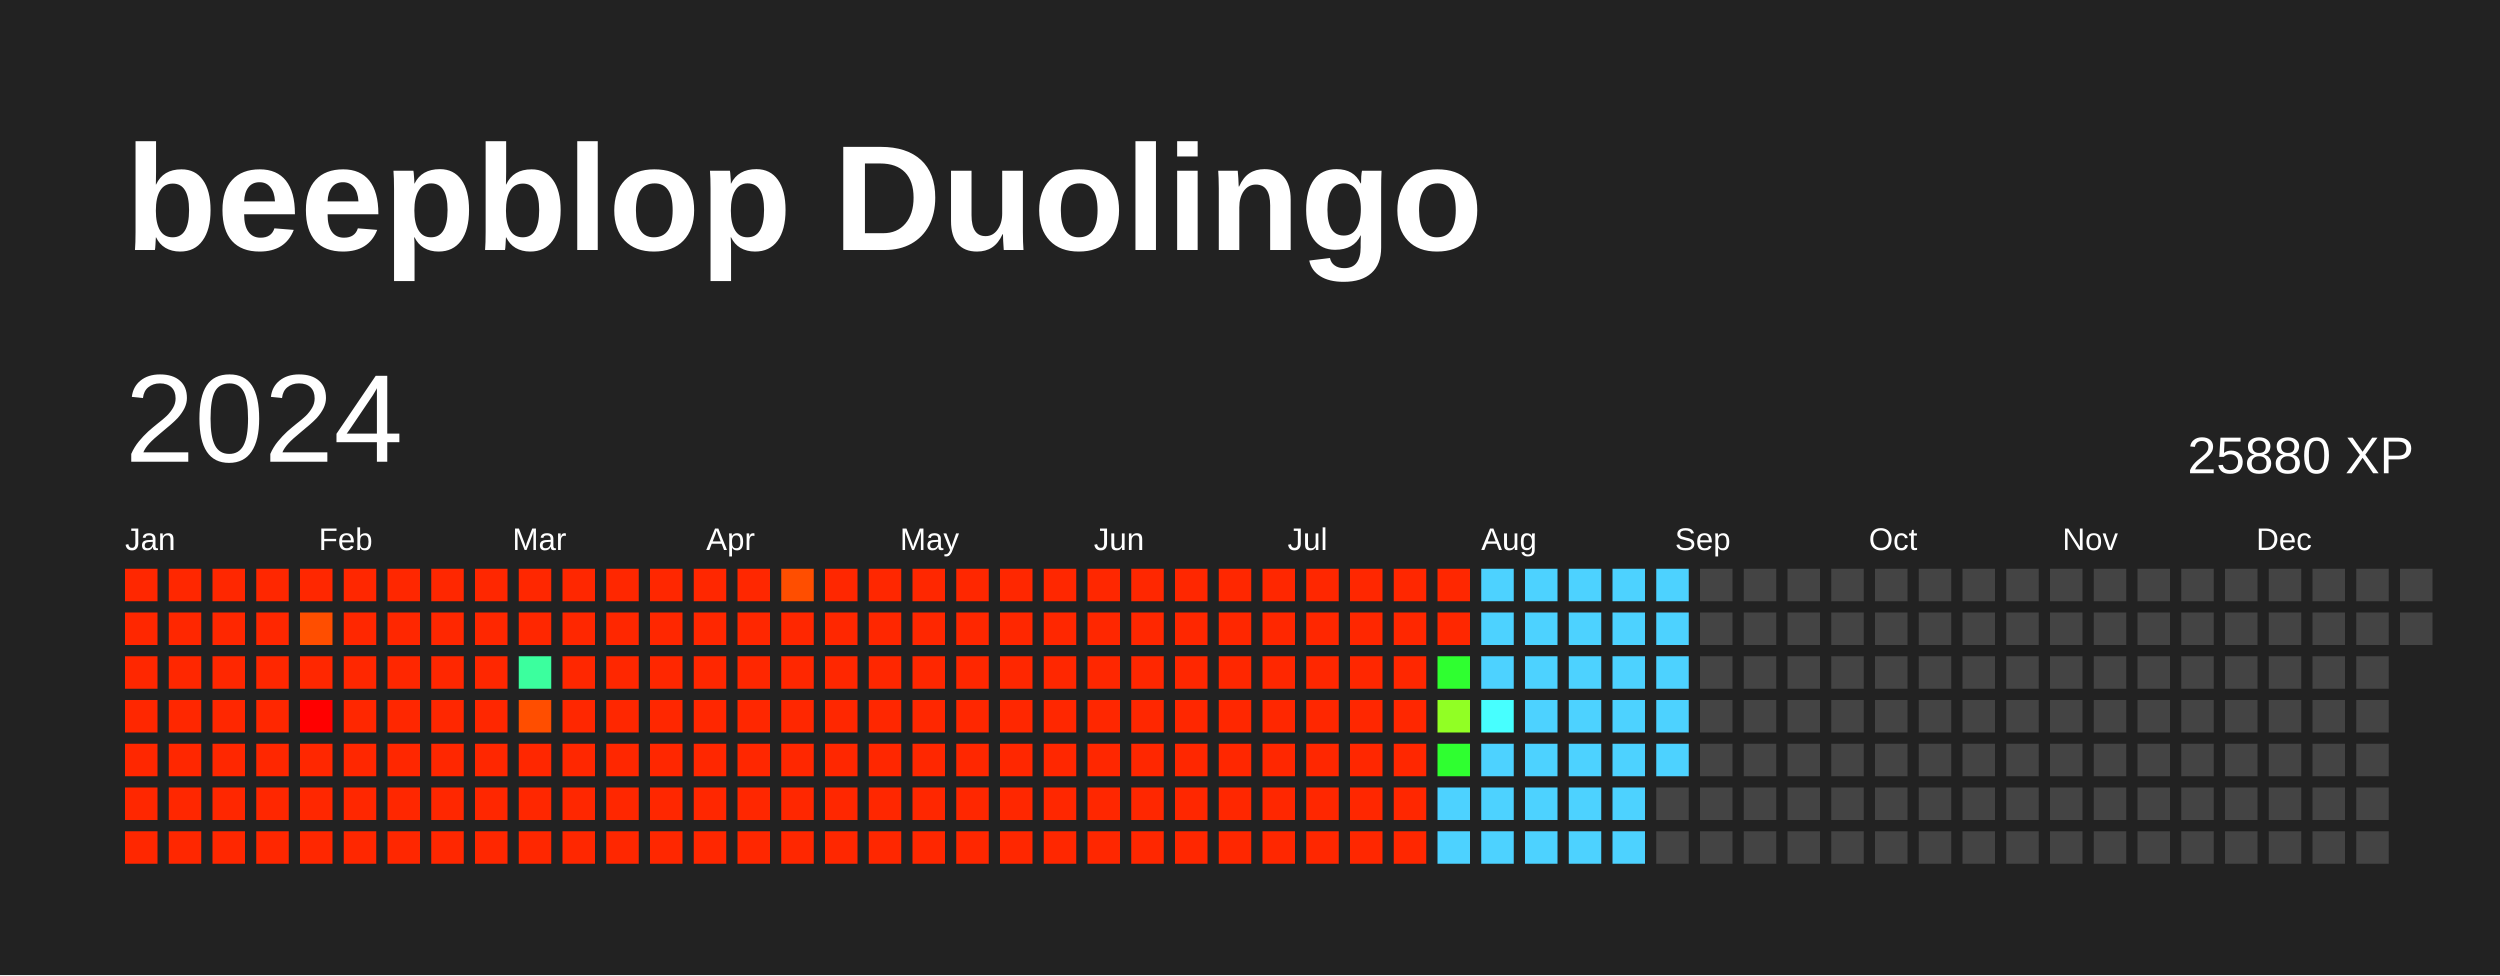
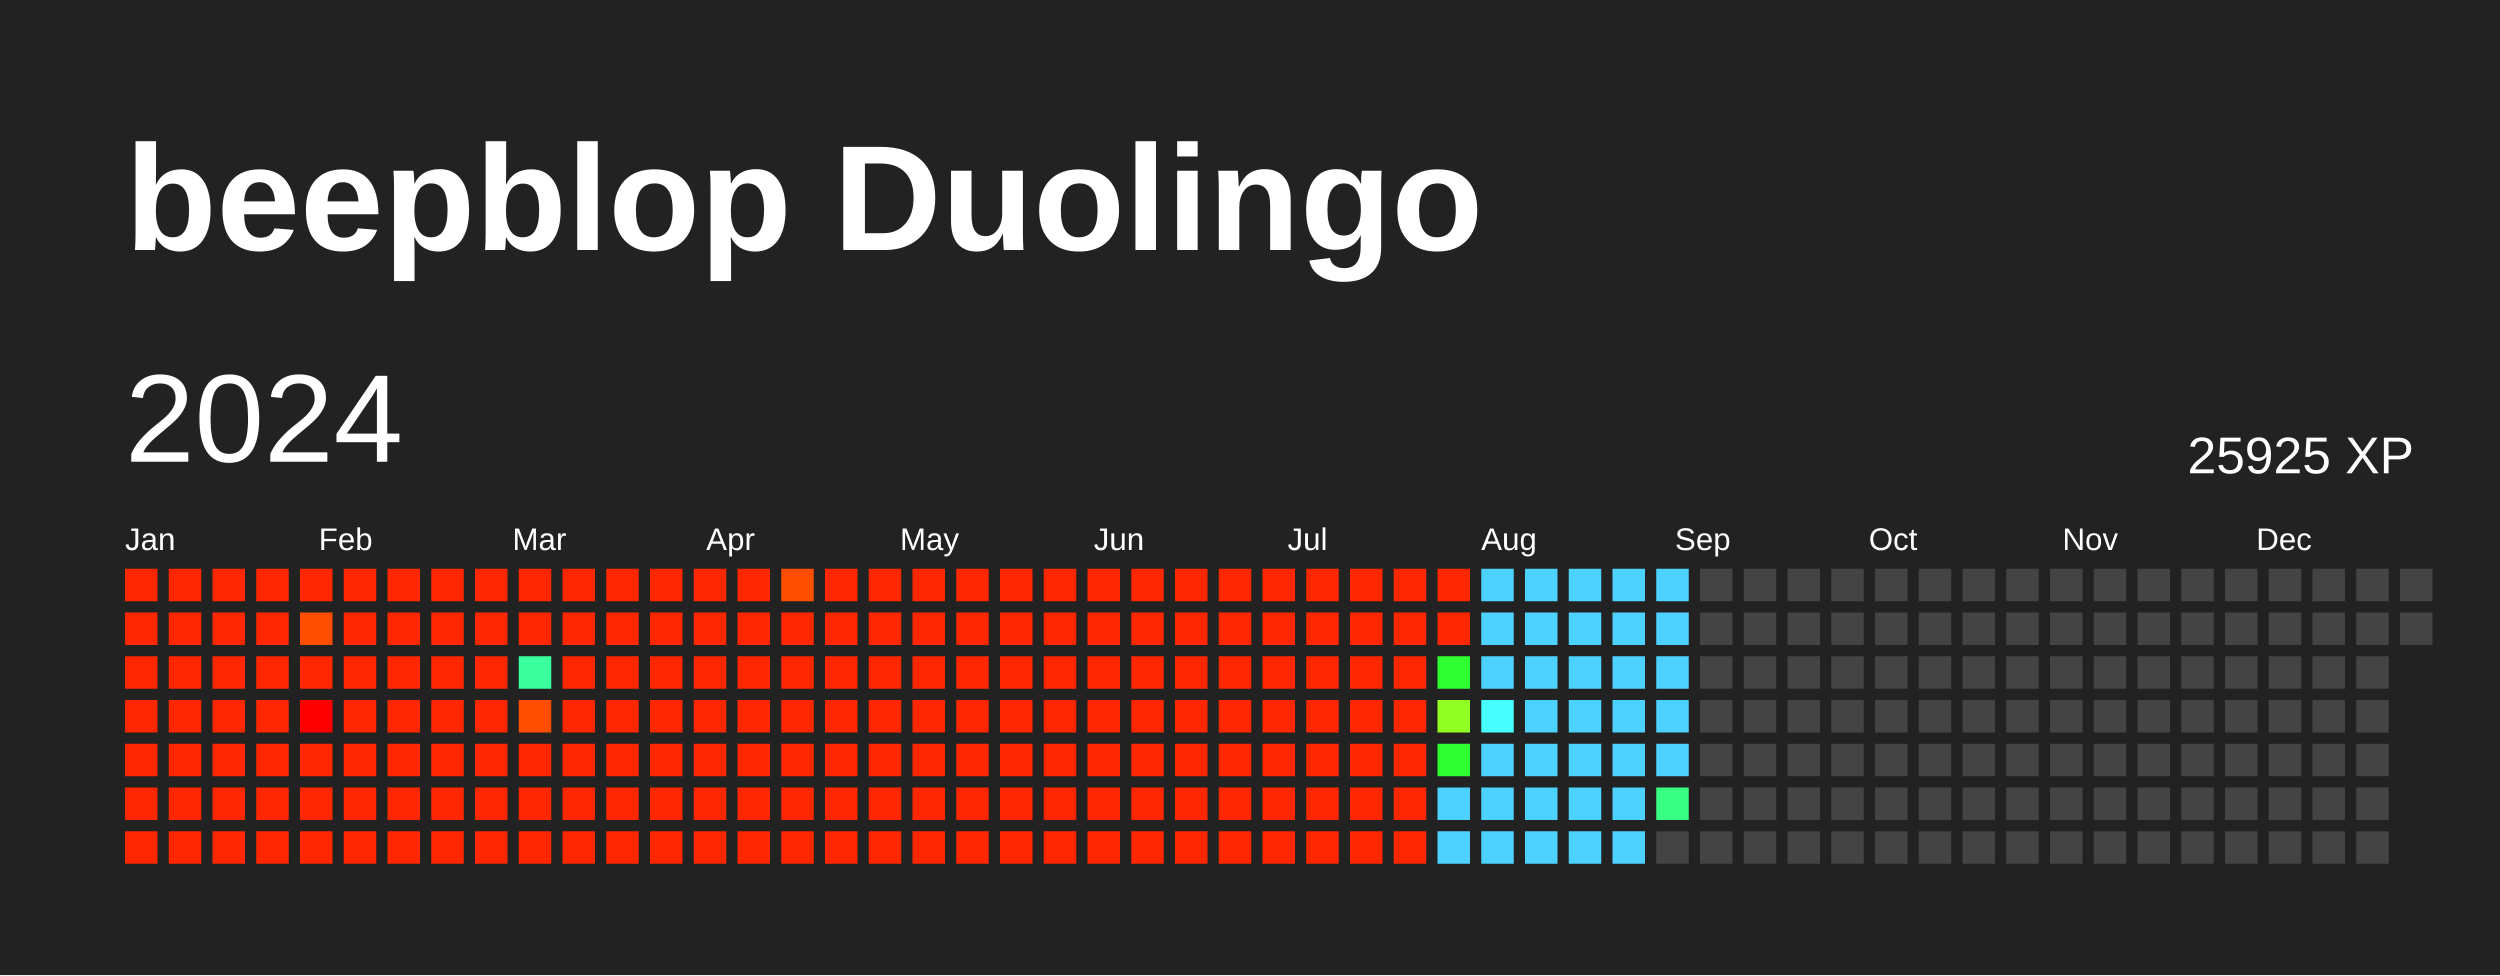
<svg xmlns="http://www.w3.org/2000/svg" baseProfile="full" height="78mm" version="1.1" viewBox="0,0,200,78" width="200mm">
  <defs />
  <rect fill="#222222" height="78" width="200" x="0" y="0" />
  <text fill="#FFFFFF" style="font-size:12px; font-family:Arial; font-weight:bold;" x="10" y="20">beepblop Duolingo</text>
  <text dominant-baseline="hanging" fill="#FFFFFF" style="font-size:10.0px; font-family:Arial;" x="10" y="30">2024</text>
-   <text dominant-baseline="hanging" fill="#FFFFFF" style="font-size:4.125px; font-family:Arial;" x="175" y="35">25880 XP</text>
+   <text dominant-baseline="hanging" fill="#FFFFFF" style="font-size:4.125px; font-family:Arial;" x="175" y="35">25925 XP</text>
  <text fill="#FFFFFF" style="font-size:2.5px; font-family:Arial" x="10.0" y="44">Jan</text>
  <text fill="#FFFFFF" style="font-size:2.5px; font-family:Arial" x="25.5" y="44">Feb</text>
  <text fill="#FFFFFF" style="font-size:2.5px; font-family:Arial" x="41.0" y="44">Mar</text>
  <text fill="#FFFFFF" style="font-size:2.5px; font-family:Arial" x="56.5" y="44">Apr</text>
  <text fill="#FFFFFF" style="font-size:2.5px; font-family:Arial" x="72.0" y="44">May</text>
  <text fill="#FFFFFF" style="font-size:2.5px; font-family:Arial" x="87.5" y="44">Jun</text>
  <text fill="#FFFFFF" style="font-size:2.5px; font-family:Arial" x="103.0" y="44">Jul</text>
  <text fill="#FFFFFF" style="font-size:2.5px; font-family:Arial" x="118.5" y="44">Aug</text>
  <text fill="#FFFFFF" style="font-size:2.5px; font-family:Arial" x="134.0" y="44">Sep</text>
  <text fill="#FFFFFF" style="font-size:2.5px; font-family:Arial" x="149.5" y="44">Oct</text>
  <text fill="#FFFFFF" style="font-size:2.5px; font-family:Arial" x="165.0" y="44">Nov</text>
  <text fill="#FFFFFF" style="font-size:2.5px; font-family:Arial" x="180.5" y="44">Dec</text>
  <rect fill="#ff2700" height="2.6" width="2.6" x="10.0" y="45.5" />
  <rect fill="#ff2700" height="2.6" width="2.6" x="10.0" y="49.0" />
  <rect fill="#ff2700" height="2.6" width="2.6" x="10.0" y="52.5" />
  <rect fill="#ff2700" height="2.6" width="2.6" x="10.0" y="56.0" />
  <rect fill="#ff2700" height="2.6" width="2.6" x="10.0" y="59.5" />
  <rect fill="#ff2700" height="2.6" width="2.6" x="10.0" y="63.0" />
  <rect fill="#ff2700" height="2.6" width="2.6" x="10.0" y="66.5" />
  <rect fill="#ff2700" height="2.6" width="2.6" x="13.5" y="45.5" />
  <rect fill="#ff2700" height="2.6" width="2.6" x="13.5" y="49.0" />
  <rect fill="#ff2700" height="2.6" width="2.6" x="13.5" y="52.5" />
  <rect fill="#ff2700" height="2.6" width="2.6" x="13.5" y="56.0" />
  <rect fill="#ff2700" height="2.6" width="2.6" x="13.5" y="59.5" />
  <rect fill="#ff2700" height="2.6" width="2.6" x="13.5" y="63.0" />
  <rect fill="#ff2700" height="2.6" width="2.6" x="13.5" y="66.5" />
  <rect fill="#ff2700" height="2.6" width="2.6" x="17.0" y="45.5" />
  <rect fill="#ff2700" height="2.6" width="2.6" x="17.0" y="49.0" />
  <rect fill="#ff2700" height="2.6" width="2.6" x="17.0" y="52.5" />
  <rect fill="#ff2700" height="2.6" width="2.6" x="17.0" y="56.0" />
  <rect fill="#ff2700" height="2.6" width="2.6" x="17.0" y="59.5" />
  <rect fill="#ff2700" height="2.6" width="2.6" x="17.0" y="63.0" />
  <rect fill="#ff2700" height="2.6" width="2.6" x="17.0" y="66.5" />
  <rect fill="#ff2700" height="2.6" width="2.6" x="20.5" y="45.5" />
  <rect fill="#ff2700" height="2.6" width="2.6" x="20.5" y="49.0" />
  <rect fill="#ff2700" height="2.6" width="2.6" x="20.5" y="52.5" />
  <rect fill="#ff2700" height="2.6" width="2.6" x="20.5" y="56.0" />
  <rect fill="#ff2700" height="2.6" width="2.6" x="20.5" y="59.5" />
  <rect fill="#ff2700" height="2.6" width="2.6" x="20.5" y="63.0" />
  <rect fill="#ff2700" height="2.6" width="2.6" x="20.5" y="66.5" />
  <rect fill="#ff2700" height="2.6" width="2.6" x="24.0" y="45.5" />
  <rect fill="#ff4e00" height="2.6" width="2.6" x="24.0" y="49.0" />
  <rect fill="#ff2700" height="2.6" width="2.6" x="24.0" y="52.5" />
  <rect fill="red" height="2.6" width="2.6" x="24.0" y="56.0" />
  <rect fill="#ff2700" height="2.6" width="2.6" x="24.0" y="59.5" />
  <rect fill="#ff2700" height="2.6" width="2.6" x="24.0" y="63.0" />
  <rect fill="#ff2700" height="2.6" width="2.6" x="24.0" y="66.5" />
  <rect fill="#ff2700" height="2.6" width="2.6" x="27.5" y="45.5" />
  <rect fill="#ff2700" height="2.6" width="2.6" x="27.5" y="49.0" />
  <rect fill="#ff2700" height="2.6" width="2.6" x="27.5" y="52.5" />
  <rect fill="#ff2700" height="2.6" width="2.6" x="27.5" y="56.0" />
  <rect fill="#ff2700" height="2.6" width="2.6" x="27.5" y="59.5" />
  <rect fill="#ff2700" height="2.6" width="2.6" x="27.5" y="63.0" />
  <rect fill="#ff2700" height="2.6" width="2.6" x="27.5" y="66.5" />
  <rect fill="#ff2700" height="2.6" width="2.6" x="31.0" y="45.5" />
  <rect fill="#ff2700" height="2.6" width="2.6" x="31.0" y="49.0" />
  <rect fill="#ff2700" height="2.6" width="2.6" x="31.0" y="52.5" />
  <rect fill="#ff2700" height="2.6" width="2.6" x="31.0" y="56.0" />
  <rect fill="#ff2700" height="2.6" width="2.6" x="31.0" y="59.5" />
  <rect fill="#ff2700" height="2.6" width="2.6" x="31.0" y="63.0" />
  <rect fill="#ff2700" height="2.6" width="2.6" x="31.0" y="66.5" />
  <rect fill="#ff2700" height="2.6" width="2.6" x="34.5" y="45.5" />
  <rect fill="#ff2700" height="2.6" width="2.6" x="34.5" y="49.0" />
  <rect fill="#ff2700" height="2.6" width="2.6" x="34.5" y="52.5" />
  <rect fill="#ff2700" height="2.6" width="2.6" x="34.5" y="56.0" />
  <rect fill="#ff2700" height="2.6" width="2.6" x="34.5" y="59.5" />
  <rect fill="#ff2700" height="2.6" width="2.6" x="34.5" y="63.0" />
  <rect fill="#ff2700" height="2.6" width="2.6" x="34.5" y="66.5" />
  <rect fill="#ff2700" height="2.6" width="2.6" x="38.0" y="45.5" />
  <rect fill="#ff2700" height="2.6" width="2.6" x="38.0" y="49.0" />
  <rect fill="#ff2700" height="2.6" width="2.6" x="38.0" y="52.5" />
  <rect fill="#ff2700" height="2.6" width="2.6" x="38.0" y="56.0" />
  <rect fill="#ff2700" height="2.6" width="2.6" x="38.0" y="59.5" />
  <rect fill="#ff2700" height="2.6" width="2.6" x="38.0" y="63.0" />
  <rect fill="#ff2700" height="2.6" width="2.6" x="38.0" y="66.5" />
  <rect fill="#ff2700" height="2.6" width="2.6" x="41.5" y="45.5" />
  <rect fill="#ff2700" height="2.6" width="2.6" x="41.5" y="49.0" />
  <rect fill="#3bff9e" height="2.6" width="2.6" x="41.5" y="52.5" />
  <rect fill="#ff4e00" height="2.6" width="2.6" x="41.5" y="56.0" />
  <rect fill="#ff2700" height="2.6" width="2.6" x="41.5" y="59.5" />
  <rect fill="#ff2700" height="2.6" width="2.6" x="41.5" y="63.0" />
  <rect fill="#ff2700" height="2.6" width="2.6" x="41.5" y="66.5" />
  <rect fill="#ff2700" height="2.6" width="2.6" x="45.0" y="45.5" />
  <rect fill="#ff2700" height="2.6" width="2.6" x="45.0" y="49.0" />
  <rect fill="#ff2700" height="2.6" width="2.6" x="45.0" y="52.5" />
  <rect fill="#ff2700" height="2.6" width="2.6" x="45.0" y="56.0" />
  <rect fill="#ff2700" height="2.6" width="2.6" x="45.0" y="59.5" />
  <rect fill="#ff2700" height="2.6" width="2.6" x="45.0" y="63.0" />
  <rect fill="#ff2700" height="2.6" width="2.6" x="45.0" y="66.5" />
  <rect fill="#ff2700" height="2.6" width="2.6" x="48.5" y="45.5" />
  <rect fill="#ff2700" height="2.6" width="2.6" x="48.5" y="49.0" />
  <rect fill="#ff2700" height="2.6" width="2.6" x="48.5" y="52.5" />
  <rect fill="#ff2700" height="2.6" width="2.6" x="48.5" y="56.0" />
  <rect fill="#ff2700" height="2.6" width="2.6" x="48.5" y="59.5" />
  <rect fill="#ff2700" height="2.6" width="2.6" x="48.5" y="63.0" />
  <rect fill="#ff2700" height="2.6" width="2.6" x="48.5" y="66.5" />
  <rect fill="#ff2700" height="2.6" width="2.6" x="52.0" y="45.5" />
  <rect fill="#ff2700" height="2.6" width="2.6" x="52.0" y="49.0" />
  <rect fill="#ff2700" height="2.6" width="2.6" x="52.0" y="52.5" />
  <rect fill="#ff2700" height="2.6" width="2.6" x="52.0" y="56.0" />
  <rect fill="#ff2700" height="2.6" width="2.6" x="52.0" y="59.5" />
  <rect fill="#ff2700" height="2.6" width="2.6" x="52.0" y="63.0" />
  <rect fill="#ff2700" height="2.6" width="2.6" x="52.0" y="66.5" />
  <rect fill="#ff2700" height="2.6" width="2.6" x="55.5" y="45.5" />
  <rect fill="#ff2700" height="2.6" width="2.6" x="55.5" y="49.0" />
  <rect fill="#ff2700" height="2.6" width="2.6" x="55.5" y="52.5" />
  <rect fill="#ff2700" height="2.6" width="2.6" x="55.5" y="56.0" />
  <rect fill="#ff2700" height="2.6" width="2.6" x="55.5" y="59.5" />
  <rect fill="#ff2700" height="2.6" width="2.6" x="55.5" y="63.0" />
  <rect fill="#ff2700" height="2.6" width="2.6" x="55.5" y="66.5" />
  <rect fill="#ff2700" height="2.6" width="2.6" x="59.0" y="45.5" />
  <rect fill="#ff2700" height="2.6" width="2.6" x="59.0" y="49.0" />
  <rect fill="#ff2700" height="2.6" width="2.6" x="59.0" y="52.5" />
  <rect fill="#ff2700" height="2.6" width="2.6" x="59.0" y="56.0" />
  <rect fill="#ff2700" height="2.6" width="2.6" x="59.0" y="59.5" />
  <rect fill="#ff2700" height="2.6" width="2.6" x="59.0" y="63.0" />
  <rect fill="#ff2700" height="2.6" width="2.6" x="59.0" y="66.5" />
  <rect fill="#ff4e00" height="2.6" width="2.6" x="62.5" y="45.5" />
  <rect fill="#ff2700" height="2.6" width="2.6" x="62.5" y="49.0" />
  <rect fill="#ff2700" height="2.6" width="2.6" x="62.5" y="52.5" />
  <rect fill="#ff2700" height="2.6" width="2.6" x="62.5" y="56.0" />
  <rect fill="#ff2700" height="2.6" width="2.6" x="62.5" y="59.5" />
  <rect fill="#ff2700" height="2.6" width="2.6" x="62.5" y="63.0" />
  <rect fill="#ff2700" height="2.6" width="2.6" x="62.5" y="66.5" />
  <rect fill="#ff2700" height="2.6" width="2.6" x="66.0" y="45.5" />
  <rect fill="#ff2700" height="2.6" width="2.6" x="66.0" y="49.0" />
  <rect fill="#ff2700" height="2.6" width="2.6" x="66.0" y="52.5" />
  <rect fill="#ff2700" height="2.6" width="2.6" x="66.0" y="56.0" />
  <rect fill="#ff2700" height="2.6" width="2.6" x="66.0" y="59.5" />
  <rect fill="#ff2700" height="2.6" width="2.6" x="66.0" y="63.0" />
  <rect fill="#ff2700" height="2.6" width="2.6" x="66.0" y="66.5" />
  <rect fill="#ff2700" height="2.6" width="2.6" x="69.5" y="45.5" />
  <rect fill="#ff2700" height="2.6" width="2.6" x="69.5" y="49.0" />
  <rect fill="#ff2700" height="2.6" width="2.6" x="69.5" y="52.5" />
  <rect fill="#ff2700" height="2.6" width="2.6" x="69.5" y="56.0" />
  <rect fill="#ff2700" height="2.6" width="2.6" x="69.5" y="59.5" />
  <rect fill="#ff2700" height="2.6" width="2.6" x="69.5" y="63.0" />
  <rect fill="#ff2700" height="2.6" width="2.6" x="69.5" y="66.5" />
  <rect fill="#ff2700" height="2.6" width="2.6" x="73.0" y="45.5" />
  <rect fill="#ff2700" height="2.6" width="2.6" x="73.0" y="49.0" />
  <rect fill="#ff2700" height="2.6" width="2.6" x="73.0" y="52.5" />
  <rect fill="#ff2700" height="2.6" width="2.6" x="73.0" y="56.0" />
  <rect fill="#ff2700" height="2.6" width="2.6" x="73.0" y="59.5" />
  <rect fill="#ff2700" height="2.6" width="2.6" x="73.0" y="63.0" />
  <rect fill="#ff2700" height="2.6" width="2.6" x="73.0" y="66.5" />
  <rect fill="#ff2700" height="2.6" width="2.6" x="76.5" y="45.5" />
  <rect fill="#ff2700" height="2.6" width="2.6" x="76.5" y="49.0" />
  <rect fill="#ff2700" height="2.6" width="2.6" x="76.5" y="52.5" />
  <rect fill="#ff2700" height="2.6" width="2.6" x="76.5" y="56.0" />
  <rect fill="#ff2700" height="2.6" width="2.6" x="76.5" y="59.5" />
  <rect fill="#ff2700" height="2.6" width="2.6" x="76.5" y="63.0" />
  <rect fill="#ff2700" height="2.6" width="2.6" x="76.5" y="66.5" />
  <rect fill="#ff2700" height="2.6" width="2.6" x="80.0" y="45.5" />
  <rect fill="#ff2700" height="2.6" width="2.6" x="80.0" y="49.0" />
  <rect fill="#ff2700" height="2.6" width="2.6" x="80.0" y="52.5" />
  <rect fill="#ff2700" height="2.6" width="2.6" x="80.0" y="56.0" />
  <rect fill="#ff2700" height="2.6" width="2.6" x="80.0" y="59.5" />
  <rect fill="#ff2700" height="2.6" width="2.6" x="80.0" y="63.0" />
  <rect fill="#ff2700" height="2.6" width="2.6" x="80.0" y="66.5" />
  <rect fill="#ff2700" height="2.6" width="2.6" x="83.5" y="45.5" />
  <rect fill="#ff2700" height="2.6" width="2.6" x="83.5" y="49.0" />
  <rect fill="#ff2700" height="2.6" width="2.6" x="83.5" y="52.5" />
  <rect fill="#ff2700" height="2.6" width="2.6" x="83.5" y="56.0" />
  <rect fill="#ff2700" height="2.6" width="2.6" x="83.5" y="59.5" />
  <rect fill="#ff2700" height="2.6" width="2.6" x="83.5" y="63.0" />
  <rect fill="#ff2700" height="2.6" width="2.6" x="83.5" y="66.5" />
  <rect fill="#ff2700" height="2.6" width="2.6" x="87.0" y="45.5" />
  <rect fill="#ff2700" height="2.6" width="2.6" x="87.0" y="49.0" />
  <rect fill="#ff2700" height="2.6" width="2.6" x="87.0" y="52.5" />
  <rect fill="#ff2700" height="2.6" width="2.6" x="87.0" y="56.0" />
  <rect fill="#ff2700" height="2.6" width="2.6" x="87.0" y="59.5" />
  <rect fill="#ff2700" height="2.6" width="2.6" x="87.0" y="63.0" />
  <rect fill="#ff2700" height="2.6" width="2.6" x="87.0" y="66.5" />
  <rect fill="#ff2700" height="2.6" width="2.6" x="90.5" y="45.5" />
  <rect fill="#ff2700" height="2.6" width="2.6" x="90.5" y="49.0" />
  <rect fill="#ff2700" height="2.6" width="2.6" x="90.5" y="52.5" />
  <rect fill="#ff2700" height="2.6" width="2.6" x="90.5" y="56.0" />
  <rect fill="#ff2700" height="2.6" width="2.6" x="90.5" y="59.5" />
  <rect fill="#ff2700" height="2.6" width="2.6" x="90.5" y="63.0" />
  <rect fill="#ff2700" height="2.6" width="2.6" x="90.5" y="66.5" />
  <rect fill="#ff2700" height="2.6" width="2.6" x="94.0" y="45.5" />
  <rect fill="#ff2700" height="2.6" width="2.6" x="94.0" y="49.0" />
  <rect fill="#ff2700" height="2.6" width="2.6" x="94.0" y="52.5" />
  <rect fill="#ff2700" height="2.6" width="2.6" x="94.0" y="56.0" />
  <rect fill="#ff2700" height="2.6" width="2.6" x="94.0" y="59.5" />
  <rect fill="#ff2700" height="2.6" width="2.6" x="94.0" y="63.0" />
  <rect fill="#ff2700" height="2.6" width="2.6" x="94.0" y="66.5" />
  <rect fill="#ff2700" height="2.6" width="2.6" x="97.5" y="45.5" />
  <rect fill="#ff2700" height="2.6" width="2.6" x="97.5" y="49.0" />
  <rect fill="#ff2700" height="2.6" width="2.6" x="97.5" y="52.5" />
  <rect fill="#ff2700" height="2.6" width="2.6" x="97.5" y="56.0" />
  <rect fill="#ff2700" height="2.6" width="2.6" x="97.5" y="59.5" />
  <rect fill="#ff2700" height="2.6" width="2.6" x="97.5" y="63.0" />
  <rect fill="#ff2700" height="2.6" width="2.6" x="97.5" y="66.5" />
  <rect fill="#ff2700" height="2.6" width="2.6" x="101.0" y="45.5" />
  <rect fill="#ff2700" height="2.6" width="2.6" x="101.0" y="49.0" />
  <rect fill="#ff2700" height="2.6" width="2.6" x="101.0" y="52.5" />
  <rect fill="#ff2700" height="2.6" width="2.6" x="101.0" y="56.0" />
  <rect fill="#ff2700" height="2.6" width="2.6" x="101.0" y="59.5" />
  <rect fill="#ff2700" height="2.6" width="2.6" x="101.0" y="63.0" />
  <rect fill="#ff2700" height="2.6" width="2.6" x="101.0" y="66.5" />
  <rect fill="#ff2700" height="2.6" width="2.6" x="104.5" y="45.5" />
  <rect fill="#ff2700" height="2.6" width="2.6" x="104.5" y="49.0" />
  <rect fill="#ff2700" height="2.6" width="2.6" x="104.5" y="52.5" />
  <rect fill="#ff2700" height="2.6" width="2.6" x="104.5" y="56.0" />
  <rect fill="#ff2700" height="2.6" width="2.6" x="104.5" y="59.5" />
  <rect fill="#ff2700" height="2.6" width="2.6" x="104.5" y="63.0" />
  <rect fill="#ff2700" height="2.6" width="2.6" x="104.5" y="66.5" />
  <rect fill="#ff2700" height="2.6" width="2.6" x="108.0" y="45.5" />
  <rect fill="#ff2700" height="2.6" width="2.6" x="108.0" y="49.0" />
  <rect fill="#ff2700" height="2.6" width="2.6" x="108.0" y="52.5" />
  <rect fill="#ff2700" height="2.6" width="2.6" x="108.0" y="56.0" />
  <rect fill="#ff2700" height="2.6" width="2.6" x="108.0" y="59.5" />
  <rect fill="#ff2700" height="2.6" width="2.6" x="108.0" y="63.0" />
  <rect fill="#ff2700" height="2.6" width="2.6" x="108.0" y="66.5" />
  <rect fill="#ff2700" height="2.6" width="2.6" x="111.5" y="45.5" />
  <rect fill="#ff2700" height="2.6" width="2.6" x="111.5" y="49.0" />
  <rect fill="#ff2700" height="2.6" width="2.6" x="111.5" y="52.5" />
  <rect fill="#ff2700" height="2.6" width="2.6" x="111.5" y="56.0" />
  <rect fill="#ff2700" height="2.6" width="2.6" x="111.5" y="59.5" />
  <rect fill="#ff2700" height="2.6" width="2.6" x="111.5" y="63.0" />
  <rect fill="#ff2700" height="2.6" width="2.6" x="111.5" y="66.5" />
  <rect fill="#ff2700" height="2.6" width="2.6" x="115.0" y="45.5" />
  <rect fill="#ff2700" height="2.6" width="2.6" x="115.0" y="49.0" />
  <rect fill="#2fff30" height="2.6" width="2.6" x="115.0" y="52.5" />
  <rect fill="#91ff24" height="2.6" width="2.6" x="115.0" y="56.0" />
  <rect fill="#2fff30" height="2.6" width="2.6" x="115.0" y="59.5" />
  <rect fill="#4dd2ff" height="2.6" width="2.6" x="115.0" y="63.0" />
  <rect fill="#4dd2ff" height="2.6" width="2.6" x="115.0" y="66.5" />
  <rect fill="#4dd2ff" height="2.6" width="2.6" x="118.5" y="45.5" />
  <rect fill="#4dd2ff" height="2.6" width="2.6" x="118.5" y="49.0" />
  <rect fill="#4dd2ff" height="2.6" width="2.6" x="118.5" y="52.5" />
  <rect fill="#47ffff" height="2.6" width="2.6" x="118.5" y="56.0" />
  <rect fill="#4dd2ff" height="2.6" width="2.6" x="118.5" y="59.5" />
  <rect fill="#4dd2ff" height="2.6" width="2.6" x="118.5" y="63.0" />
  <rect fill="#4dd2ff" height="2.6" width="2.6" x="118.5" y="66.5" />
  <rect fill="#4dd2ff" height="2.6" width="2.6" x="122.0" y="45.5" />
  <rect fill="#4dd2ff" height="2.6" width="2.6" x="122.0" y="49.0" />
  <rect fill="#4dd2ff" height="2.6" width="2.6" x="122.0" y="52.5" />
  <rect fill="#4dd2ff" height="2.6" width="2.6" x="122.0" y="56.0" />
  <rect fill="#4dd2ff" height="2.6" width="2.6" x="122.0" y="59.5" />
  <rect fill="#4dd2ff" height="2.6" width="2.6" x="122.0" y="63.0" />
  <rect fill="#4dd2ff" height="2.6" width="2.6" x="122.0" y="66.5" />
  <rect fill="#4dd2ff" height="2.6" width="2.6" x="125.5" y="45.5" />
  <rect fill="#4dd2ff" height="2.6" width="2.6" x="125.5" y="49.0" />
  <rect fill="#4dd2ff" height="2.6" width="2.6" x="125.5" y="52.5" />
  <rect fill="#4dd2ff" height="2.6" width="2.6" x="125.5" y="56.0" />
  <rect fill="#4dd2ff" height="2.6" width="2.6" x="125.5" y="59.5" />
  <rect fill="#4dd2ff" height="2.6" width="2.6" x="125.5" y="63.0" />
  <rect fill="#4dd2ff" height="2.6" width="2.6" x="125.5" y="66.5" />
  <rect fill="#4dd2ff" height="2.6" width="2.6" x="129.0" y="45.5" />
  <rect fill="#4dd2ff" height="2.6" width="2.6" x="129.0" y="49.0" />
  <rect fill="#4dd2ff" height="2.6" width="2.6" x="129.0" y="52.5" />
  <rect fill="#4dd2ff" height="2.6" width="2.6" x="129.0" y="56.0" />
  <rect fill="#4dd2ff" height="2.6" width="2.6" x="129.0" y="59.5" />
  <rect fill="#4dd2ff" height="2.6" width="2.6" x="129.0" y="63.0" />
  <rect fill="#4dd2ff" height="2.6" width="2.6" x="129.0" y="66.5" />
  <rect fill="#4dd2ff" height="2.6" width="2.6" x="132.5" y="45.5" />
  <rect fill="#4dd2ff" height="2.6" width="2.6" x="132.5" y="49.0" />
  <rect fill="#4dd2ff" height="2.6" width="2.6" x="132.5" y="52.5" />
  <rect fill="#4dd2ff" height="2.6" width="2.6" x="132.5" y="56.0" />
  <rect fill="#4dd2ff" height="2.6" width="2.6" x="132.5" y="59.5" />
-   <rect fill="#444444" height="2.6" width="2.6" x="132.5" y="63.0" />
+   <rect fill="#38ff83" height="2.6" width="2.6" x="132.5" y="63.0" />
  <rect fill="#444444" height="2.6" width="2.6" x="132.5" y="66.5" />
  <rect fill="#444444" height="2.6" width="2.6" x="136.0" y="45.5" />
  <rect fill="#444444" height="2.6" width="2.6" x="136.0" y="49.0" />
  <rect fill="#444444" height="2.6" width="2.6" x="136.0" y="52.5" />
  <rect fill="#444444" height="2.6" width="2.6" x="136.0" y="56.0" />
  <rect fill="#444444" height="2.6" width="2.6" x="136.0" y="59.5" />
  <rect fill="#444444" height="2.6" width="2.6" x="136.0" y="63.0" />
  <rect fill="#444444" height="2.6" width="2.6" x="136.0" y="66.5" />
  <rect fill="#444444" height="2.6" width="2.6" x="139.5" y="45.5" />
  <rect fill="#444444" height="2.6" width="2.6" x="139.5" y="49.0" />
  <rect fill="#444444" height="2.6" width="2.6" x="139.5" y="52.5" />
  <rect fill="#444444" height="2.6" width="2.6" x="139.5" y="56.0" />
  <rect fill="#444444" height="2.6" width="2.6" x="139.5" y="59.5" />
  <rect fill="#444444" height="2.6" width="2.6" x="139.5" y="63.0" />
  <rect fill="#444444" height="2.6" width="2.6" x="139.5" y="66.5" />
  <rect fill="#444444" height="2.6" width="2.6" x="143.0" y="45.5" />
  <rect fill="#444444" height="2.6" width="2.6" x="143.0" y="49.0" />
  <rect fill="#444444" height="2.6" width="2.6" x="143.0" y="52.5" />
  <rect fill="#444444" height="2.6" width="2.6" x="143.0" y="56.0" />
  <rect fill="#444444" height="2.6" width="2.6" x="143.0" y="59.5" />
  <rect fill="#444444" height="2.6" width="2.6" x="143.0" y="63.0" />
  <rect fill="#444444" height="2.6" width="2.6" x="143.0" y="66.5" />
  <rect fill="#444444" height="2.6" width="2.6" x="146.5" y="45.5" />
  <rect fill="#444444" height="2.6" width="2.6" x="146.5" y="49.0" />
  <rect fill="#444444" height="2.6" width="2.6" x="146.5" y="52.5" />
  <rect fill="#444444" height="2.6" width="2.6" x="146.5" y="56.0" />
  <rect fill="#444444" height="2.6" width="2.6" x="146.5" y="59.5" />
  <rect fill="#444444" height="2.6" width="2.6" x="146.5" y="63.0" />
  <rect fill="#444444" height="2.6" width="2.6" x="146.5" y="66.5" />
  <rect fill="#444444" height="2.6" width="2.6" x="150.0" y="45.5" />
  <rect fill="#444444" height="2.6" width="2.6" x="150.0" y="49.0" />
  <rect fill="#444444" height="2.6" width="2.6" x="150.0" y="52.5" />
  <rect fill="#444444" height="2.6" width="2.6" x="150.0" y="56.0" />
  <rect fill="#444444" height="2.6" width="2.6" x="150.0" y="59.5" />
  <rect fill="#444444" height="2.6" width="2.6" x="150.0" y="63.0" />
  <rect fill="#444444" height="2.6" width="2.6" x="150.0" y="66.5" />
  <rect fill="#444444" height="2.6" width="2.6" x="153.5" y="45.5" />
  <rect fill="#444444" height="2.6" width="2.6" x="153.5" y="49.0" />
  <rect fill="#444444" height="2.6" width="2.6" x="153.5" y="52.5" />
  <rect fill="#444444" height="2.6" width="2.6" x="153.5" y="56.0" />
  <rect fill="#444444" height="2.6" width="2.6" x="153.5" y="59.5" />
  <rect fill="#444444" height="2.6" width="2.6" x="153.5" y="63.0" />
  <rect fill="#444444" height="2.6" width="2.6" x="153.5" y="66.5" />
  <rect fill="#444444" height="2.6" width="2.6" x="157.0" y="45.5" />
  <rect fill="#444444" height="2.6" width="2.6" x="157.0" y="49.0" />
  <rect fill="#444444" height="2.6" width="2.6" x="157.0" y="52.5" />
  <rect fill="#444444" height="2.6" width="2.6" x="157.0" y="56.0" />
  <rect fill="#444444" height="2.6" width="2.6" x="157.0" y="59.5" />
  <rect fill="#444444" height="2.6" width="2.6" x="157.0" y="63.0" />
  <rect fill="#444444" height="2.6" width="2.6" x="157.0" y="66.5" />
  <rect fill="#444444" height="2.6" width="2.6" x="160.5" y="45.5" />
  <rect fill="#444444" height="2.6" width="2.6" x="160.5" y="49.0" />
  <rect fill="#444444" height="2.6" width="2.6" x="160.5" y="52.5" />
  <rect fill="#444444" height="2.6" width="2.6" x="160.5" y="56.0" />
  <rect fill="#444444" height="2.6" width="2.6" x="160.5" y="59.5" />
  <rect fill="#444444" height="2.6" width="2.6" x="160.5" y="63.0" />
  <rect fill="#444444" height="2.6" width="2.6" x="160.5" y="66.5" />
  <rect fill="#444444" height="2.6" width="2.6" x="164.0" y="45.5" />
  <rect fill="#444444" height="2.6" width="2.6" x="164.0" y="49.0" />
  <rect fill="#444444" height="2.6" width="2.6" x="164.0" y="52.5" />
  <rect fill="#444444" height="2.6" width="2.6" x="164.0" y="56.0" />
  <rect fill="#444444" height="2.6" width="2.6" x="164.0" y="59.5" />
  <rect fill="#444444" height="2.6" width="2.6" x="164.0" y="63.0" />
  <rect fill="#444444" height="2.6" width="2.6" x="164.0" y="66.5" />
  <rect fill="#444444" height="2.6" width="2.6" x="167.5" y="45.5" />
  <rect fill="#444444" height="2.6" width="2.6" x="167.5" y="49.0" />
  <rect fill="#444444" height="2.6" width="2.6" x="167.5" y="52.5" />
  <rect fill="#444444" height="2.6" width="2.6" x="167.5" y="56.0" />
  <rect fill="#444444" height="2.6" width="2.6" x="167.5" y="59.5" />
  <rect fill="#444444" height="2.6" width="2.6" x="167.5" y="63.0" />
  <rect fill="#444444" height="2.6" width="2.6" x="167.5" y="66.5" />
  <rect fill="#444444" height="2.6" width="2.6" x="171.0" y="45.5" />
  <rect fill="#444444" height="2.6" width="2.6" x="171.0" y="49.0" />
  <rect fill="#444444" height="2.6" width="2.6" x="171.0" y="52.5" />
  <rect fill="#444444" height="2.6" width="2.6" x="171.0" y="56.0" />
  <rect fill="#444444" height="2.6" width="2.6" x="171.0" y="59.5" />
  <rect fill="#444444" height="2.6" width="2.6" x="171.0" y="63.0" />
  <rect fill="#444444" height="2.6" width="2.6" x="171.0" y="66.5" />
  <rect fill="#444444" height="2.6" width="2.6" x="174.5" y="45.5" />
  <rect fill="#444444" height="2.6" width="2.6" x="174.5" y="49.0" />
  <rect fill="#444444" height="2.6" width="2.6" x="174.5" y="52.5" />
  <rect fill="#444444" height="2.6" width="2.6" x="174.5" y="56.0" />
  <rect fill="#444444" height="2.6" width="2.6" x="174.5" y="59.5" />
  <rect fill="#444444" height="2.6" width="2.6" x="174.5" y="63.0" />
  <rect fill="#444444" height="2.6" width="2.6" x="174.5" y="66.5" />
  <rect fill="#444444" height="2.6" width="2.6" x="178.0" y="45.5" />
  <rect fill="#444444" height="2.6" width="2.6" x="178.0" y="49.0" />
  <rect fill="#444444" height="2.6" width="2.6" x="178.0" y="52.5" />
  <rect fill="#444444" height="2.6" width="2.6" x="178.0" y="56.0" />
  <rect fill="#444444" height="2.6" width="2.6" x="178.0" y="59.5" />
  <rect fill="#444444" height="2.6" width="2.6" x="178.0" y="63.0" />
  <rect fill="#444444" height="2.6" width="2.6" x="178.0" y="66.5" />
  <rect fill="#444444" height="2.6" width="2.6" x="181.5" y="45.5" />
  <rect fill="#444444" height="2.6" width="2.6" x="181.5" y="49.0" />
  <rect fill="#444444" height="2.6" width="2.6" x="181.5" y="52.5" />
  <rect fill="#444444" height="2.6" width="2.6" x="181.5" y="56.0" />
  <rect fill="#444444" height="2.6" width="2.6" x="181.5" y="59.5" />
  <rect fill="#444444" height="2.6" width="2.6" x="181.5" y="63.0" />
  <rect fill="#444444" height="2.6" width="2.6" x="181.5" y="66.5" />
  <rect fill="#444444" height="2.6" width="2.6" x="185.0" y="45.5" />
  <rect fill="#444444" height="2.6" width="2.6" x="185.0" y="49.0" />
  <rect fill="#444444" height="2.6" width="2.6" x="185.0" y="52.5" />
  <rect fill="#444444" height="2.6" width="2.6" x="185.0" y="56.0" />
  <rect fill="#444444" height="2.6" width="2.6" x="185.0" y="59.5" />
  <rect fill="#444444" height="2.6" width="2.6" x="185.0" y="63.0" />
  <rect fill="#444444" height="2.6" width="2.6" x="185.0" y="66.5" />
  <rect fill="#444444" height="2.6" width="2.6" x="188.5" y="45.5" />
  <rect fill="#444444" height="2.6" width="2.6" x="188.5" y="49.0" />
  <rect fill="#444444" height="2.6" width="2.6" x="188.5" y="52.5" />
  <rect fill="#444444" height="2.6" width="2.6" x="188.5" y="56.0" />
  <rect fill="#444444" height="2.6" width="2.6" x="188.5" y="59.5" />
  <rect fill="#444444" height="2.6" width="2.6" x="188.5" y="63.0" />
  <rect fill="#444444" height="2.6" width="2.6" x="188.5" y="66.5" />
  <rect fill="#444444" height="2.6" width="2.6" x="192.0" y="45.5" />
  <rect fill="#444444" height="2.6" width="2.6" x="192.0" y="49.0" />
</svg>
